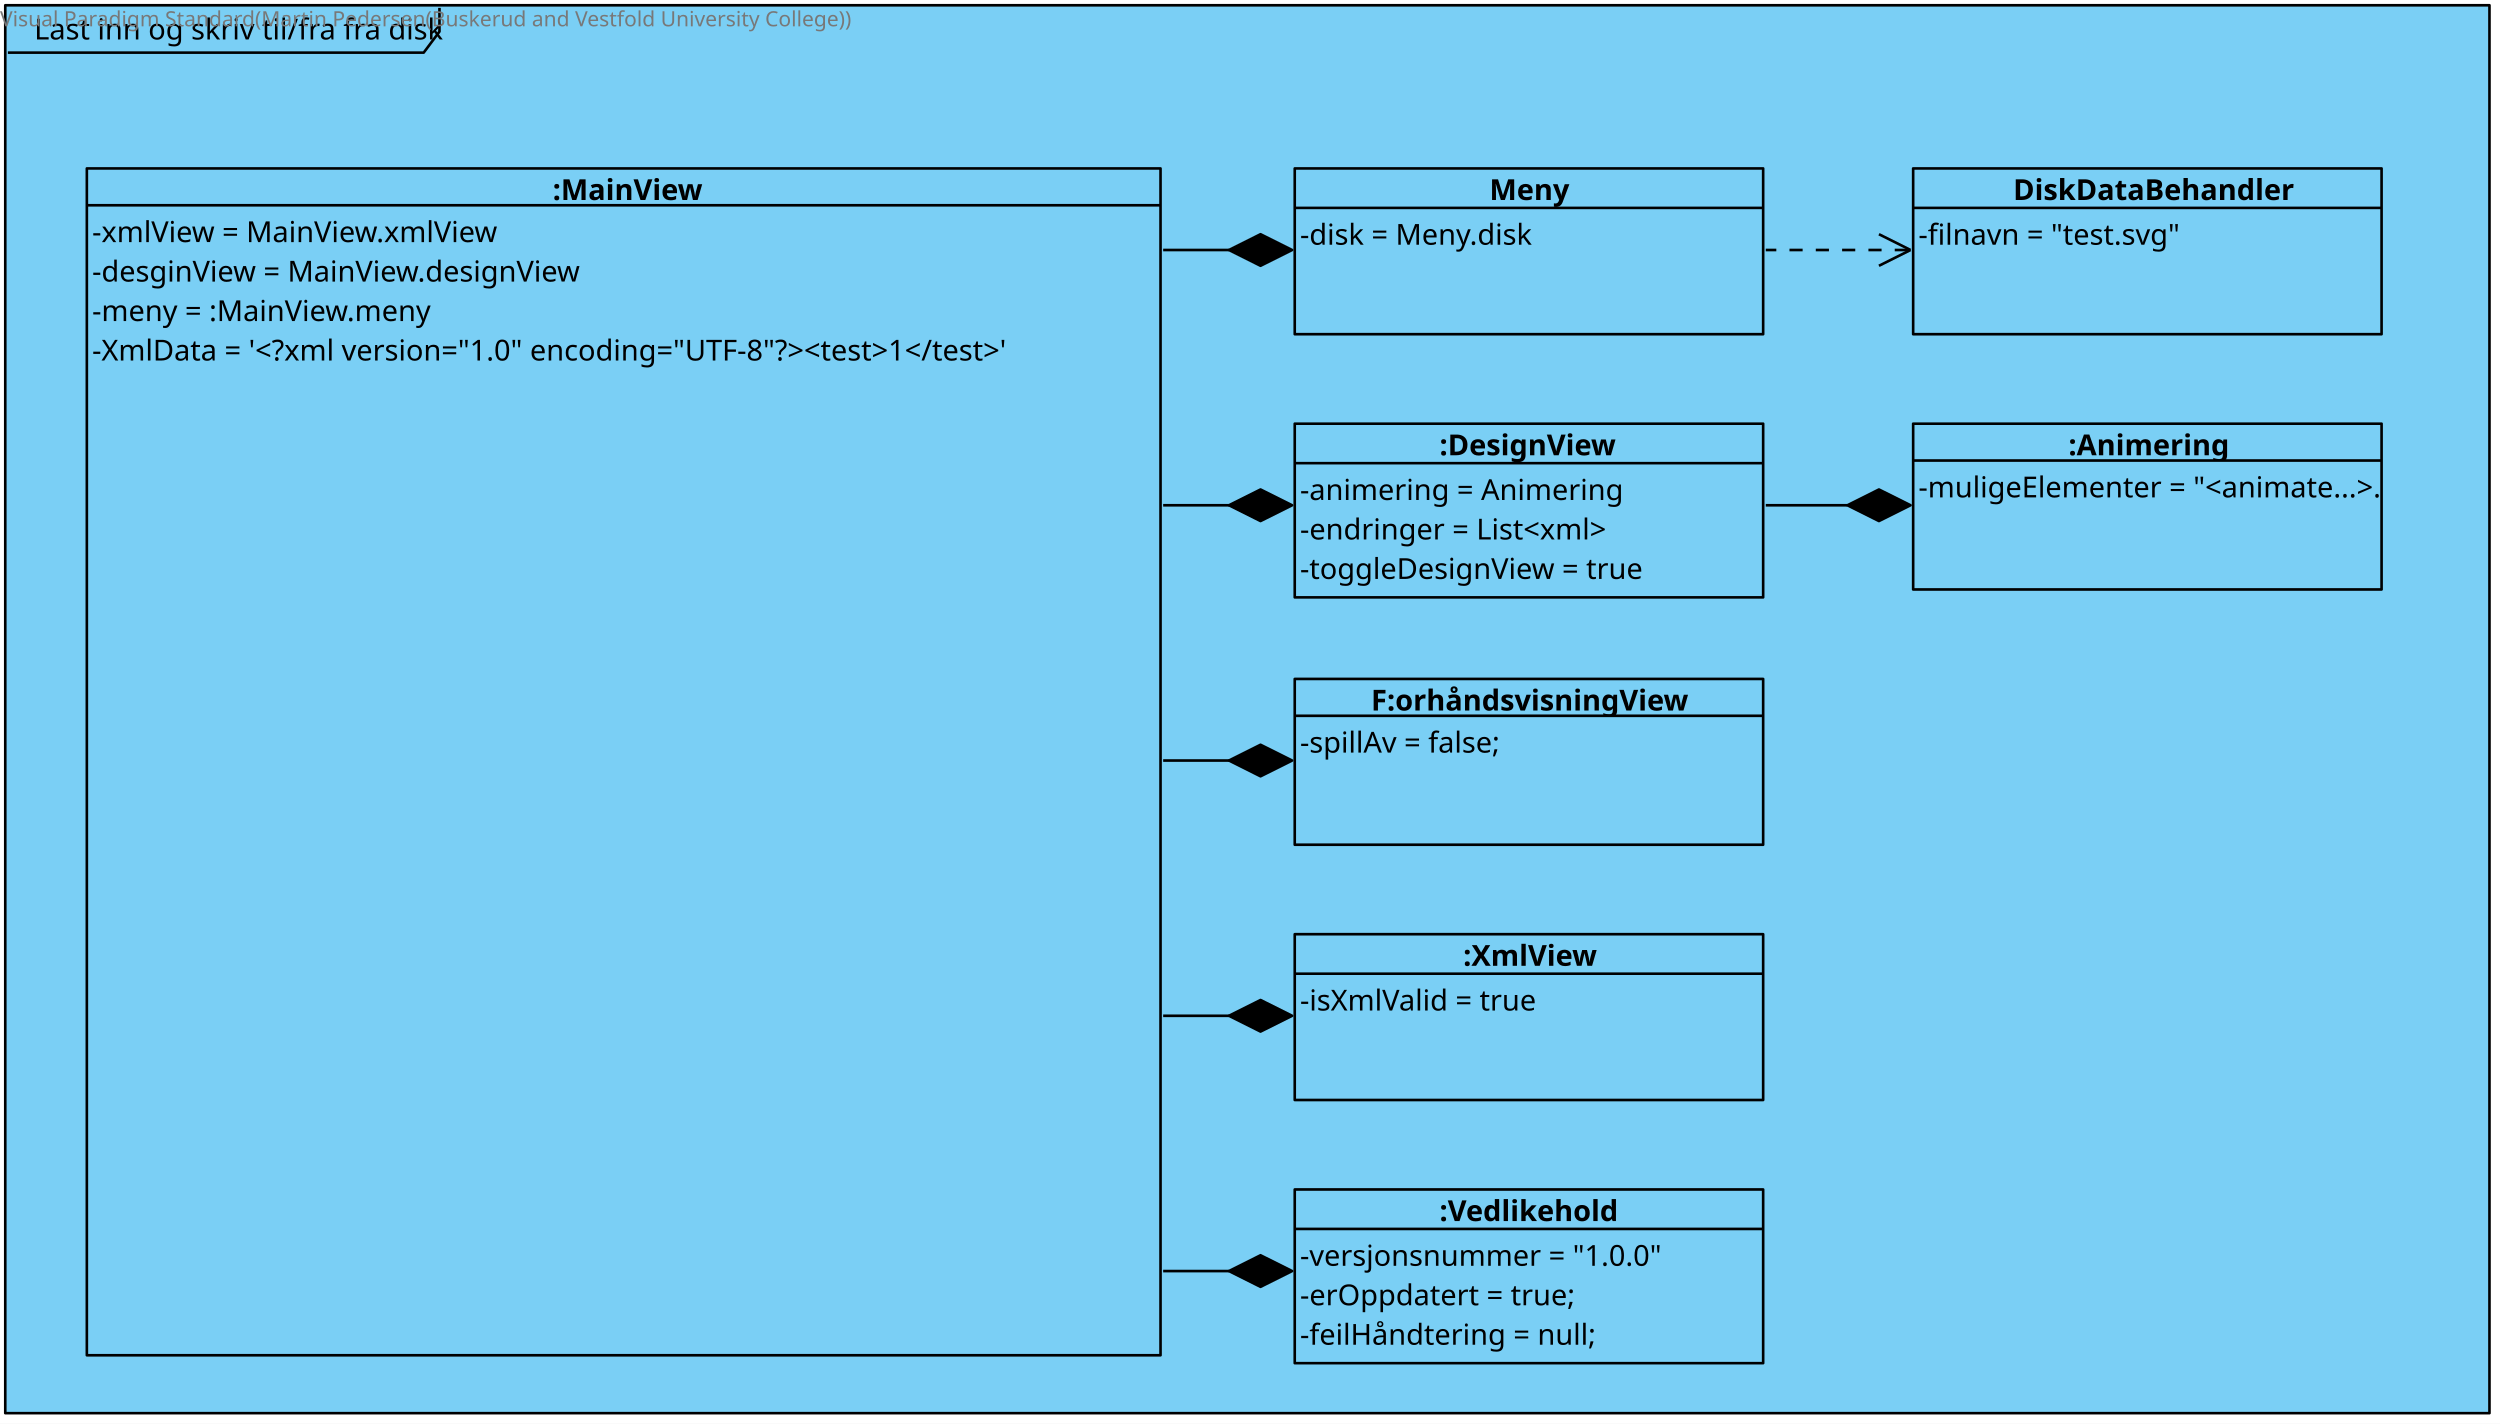
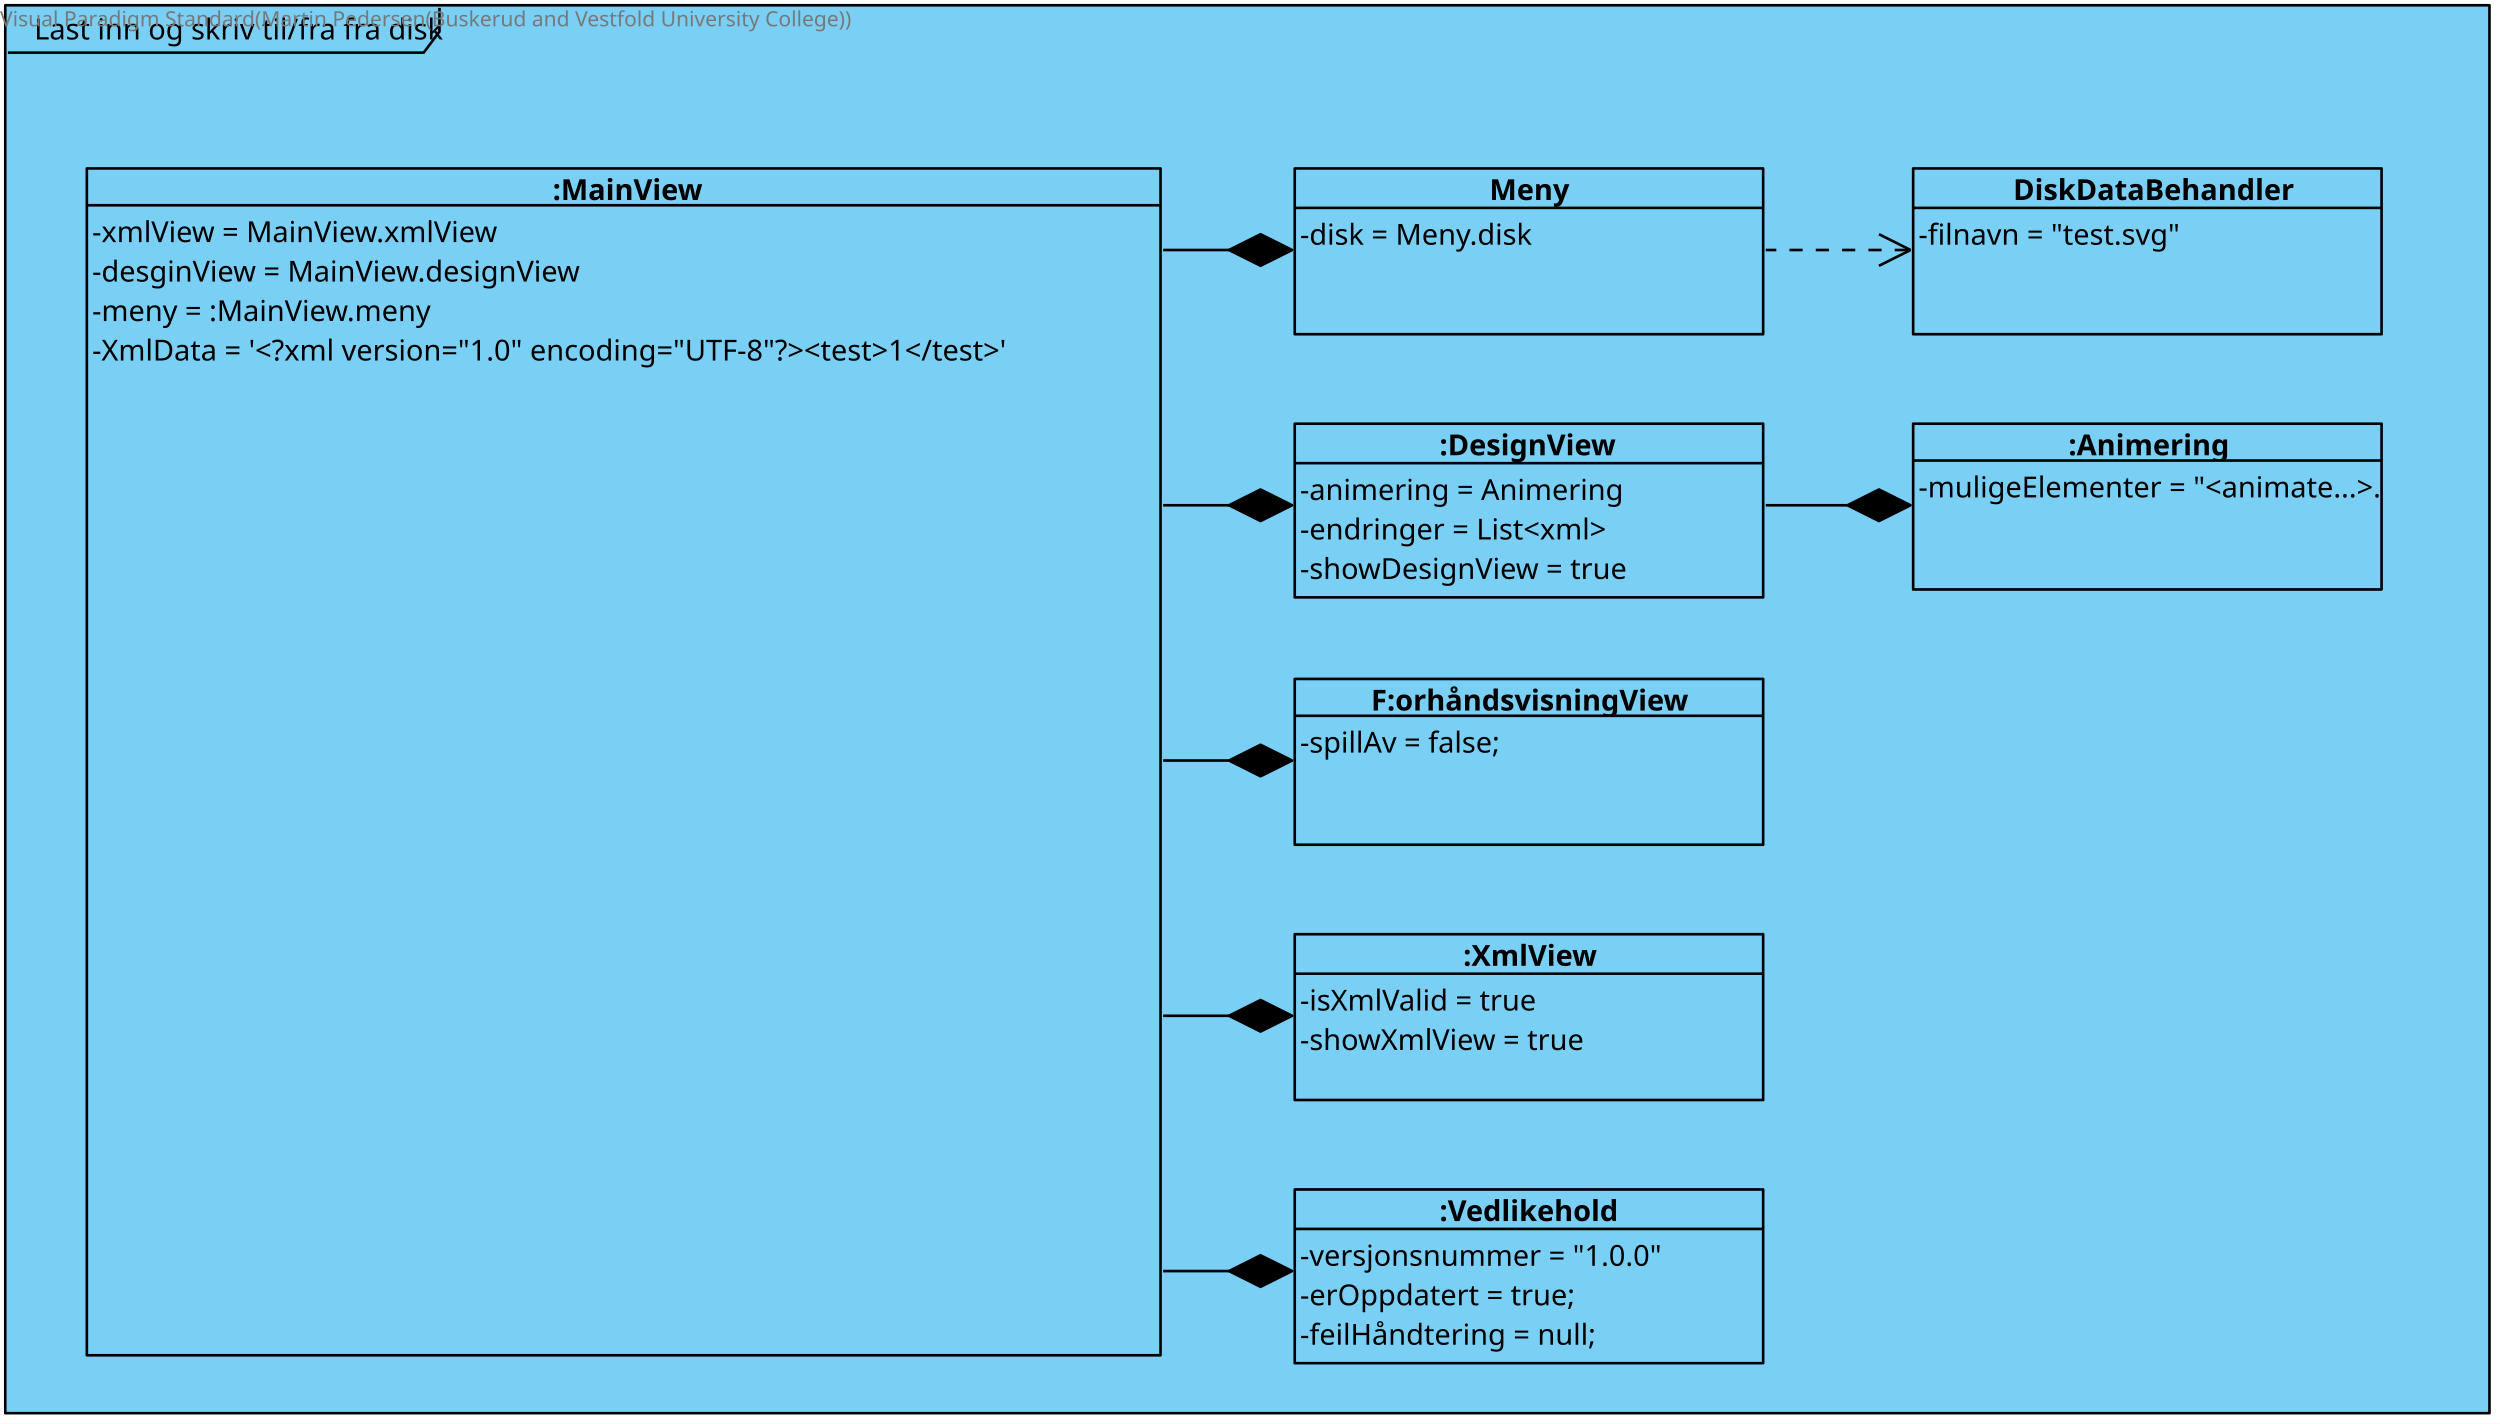
<svg xmlns="http://www.w3.org/2000/svg" fill-opacity="0" color-rendering="auto" color-interpolation="auto" text-rendering="auto" stroke="rgb(0,0,0)" stroke-linecap="square" width="950" stroke-miterlimit="10" shape-rendering="auto" stroke-opacity="0" fill="rgb(0,0,0)" stroke-dasharray="none" font-weight="normal" stroke-width="1" height="541" font-family="'Dialog'" font-style="normal" stroke-linejoin="miter" font-size="12" stroke-dashoffset="0" image-rendering="auto">
  <defs id="genericDefs" />
  <g>
    <defs id="defs1">
      <clipPath clipPathUnits="userSpaceOnUse" id="clipPath1">
        <path d="M-7 -7 L955 -7 L955 546 L-7 546 L-7 -7 Z" />
      </clipPath>
      <clipPath clipPathUnits="userSpaceOnUse" id="clipPath2">
        <path d="M0 0 L0 535 L944 535 L944 0 Z" />
      </clipPath>
      <clipPath clipPathUnits="userSpaceOnUse" id="clipPath3">
        <path d="M0 0 L0 18 L165 18 L165 0 Z" />
      </clipPath>
      <clipPath clipPathUnits="userSpaceOnUse" id="clipPath4">
        <path d="M-7 -7 L419 -7 L419 462 L-7 462 L-7 -7 Z" />
      </clipPath>
      <clipPath clipPathUnits="userSpaceOnUse" id="clipPath5">
        <path d="M0 0 L0 437 L408 437 L408 0 Z" />
      </clipPath>
      <clipPath clipPathUnits="userSpaceOnUse" id="clipPath6">
        <path d="M0 0 L0 14 L408 14 L408 0 Z" />
      </clipPath>
      <clipPath clipPathUnits="userSpaceOnUse" id="clipPath7">
        <path d="M-7 -7 L189 -7 L189 74 L-7 74 L-7 -7 Z" />
      </clipPath>
      <clipPath clipPathUnits="userSpaceOnUse" id="clipPath8">
        <path d="M0 0 L0 49 L178 49 L178 0 Z" />
      </clipPath>
      <clipPath clipPathUnits="userSpaceOnUse" id="clipPath9">
        <path d="M0 0 L0 14 L178 14 L178 0 Z" />
      </clipPath>
      <clipPath clipPathUnits="userSpaceOnUse" id="clipPath10">
        <path d="M0 0 L0 48 L178 48 L178 0 Z" />
      </clipPath>
      <clipPath clipPathUnits="userSpaceOnUse" id="clipPath11">
        <path d="M0 0 L0 15 L178 15 L178 0 Z" />
      </clipPath>
      <clipPath clipPathUnits="userSpaceOnUse" id="clipPath12">
        <path d="M-7 -7 L189 -7 L189 77 L-7 77 L-7 -7 Z" />
      </clipPath>
      <clipPath clipPathUnits="userSpaceOnUse" id="clipPath13">
        <path d="M0 0 L0 51 L178 51 L178 0 Z" />
      </clipPath>
      <clipPath clipPathUnits="userSpaceOnUse" id="clipPath14">
        <path d="M0 0 L103 0 L103 54 L0 54 L0 0 Z" />
      </clipPath>
      <clipPath clipPathUnits="userSpaceOnUse" id="clipPath15">
        <path d="M0 0 L0 54 L103 54 L103 0 Z" />
      </clipPath>
      <clipPath clipPathUnits="userSpaceOnUse" id="clipPath16">
        <path d="M0 0 L109 0 L109 54 L0 54 L0 0 Z" />
      </clipPath>
      <clipPath clipPathUnits="userSpaceOnUse" id="clipPath17">
        <path d="M0 0 L0 54 L109 54 L109 0 Z" />
      </clipPath>
      <clipPath clipPathUnits="userSpaceOnUse" id="clipPath18">
        <path d="M0 0 L153 0 L153 104 L0 104 L0 0 Z" />
      </clipPath>
      <clipPath clipPathUnits="userSpaceOnUse" id="clipPath19">
        <path d="M0 0 L0 104 L153 104 L153 0 Z" />
      </clipPath>
    </defs>
    <g fill="white" text-rendering="geometricPrecision" fill-opacity="1" stroke-opacity="1" stroke="white">
      <rect x="0" width="950" height="541" y="0" stroke="none" />
    </g>
    <g font-size="11" transform="translate(2,2)" fill-opacity="1" fill="rgb(122,207,245)" text-rendering="geometricPrecision" image-rendering="optimizeQuality" font-family="sans-serif" stroke="rgb(122,207,245)" stroke-opacity="1">
      <rect x="0" width="944" height="535" y="0" clip-path="url(#clipPath1)" stroke="none" />
    </g>
    <g stroke-linecap="butt" font-size="11" transform="translate(2,2)" fill-opacity="1" fill="black" text-rendering="geometricPrecision" image-rendering="optimizeQuality" font-family="sans-serif" stroke-linejoin="round" stroke="black" stroke-opacity="1" stroke-miterlimit="0">
      <rect fill="none" x="0" width="944" height="535" y="0" clip-path="url(#clipPath1)" />
      <path fill="none" d="M165 1 L165 10 L159 18 L1 18" clip-path="url(#clipPath2)" />
    </g>
    <g font-size="11" transform="translate(3,3)" fill-opacity="1" fill="black" text-rendering="geometricPrecision" image-rendering="optimizeQuality" font-family="sans-serif" stroke="black" stroke-opacity="1">
      <text x="10" xml:space="preserve" y="12" clip-path="url(#clipPath3)" stroke="none">Last inn og skriv til/fra fra disk</text>
    </g>
    <g font-size="11" transform="translate(33,64)" fill-opacity="1" fill="rgb(122,207,245)" text-rendering="geometricPrecision" image-rendering="optimizeQuality" font-family="sans-serif" stroke="rgb(122,207,245)" font-weight="bold" stroke-opacity="1">
      <rect x="0" width="408" height="451" y="0" clip-path="url(#clipPath4)" stroke="none" />
    </g>
    <g fill-opacity="1" text-rendering="geometricPrecision" stroke="black" stroke-linecap="butt" transform="translate(33,64)" stroke-miterlimit="0" stroke-opacity="1" fill="black" font-weight="bold" font-family="sans-serif" stroke-linejoin="round" font-size="11" image-rendering="optimizeQuality">
      <rect fill="none" x="0" width="408" height="451" y="0" clip-path="url(#clipPath4)" />
      <line y2="14" fill="none" x1="0" clip-path="url(#clipPath4)" x2="408" y1="14" />
    </g>
    <g font-size="11" transform="matrix(1,0,0,1,33,78)" fill-opacity="1" fill="black" text-rendering="geometricPrecision" image-rendering="optimizeQuality" font-family="sans-serif" stroke="black" stroke-opacity="1">
      <text x="2" xml:space="preserve" y="14" clip-path="url(#clipPath5)" stroke="none">-xmlView = MainView.xmlView</text>
    </g>
    <g font-size="11" transform="matrix(1,0,0,1,33,78)" fill-opacity="1" fill="black" text-rendering="geometricPrecision" image-rendering="optimizeQuality" font-family="sans-serif" stroke="black" stroke-opacity="1">
      <text x="2" xml:space="preserve" y="29" clip-path="url(#clipPath5)" stroke="none">-desginView = MainView.designView</text>
    </g>
    <g font-size="11" transform="matrix(1,0,0,1,33,78)" fill-opacity="1" fill="black" text-rendering="geometricPrecision" image-rendering="optimizeQuality" font-family="sans-serif" stroke="black" stroke-opacity="1">
      <text x="2" xml:space="preserve" y="44" clip-path="url(#clipPath5)" stroke="none">-meny = :MainView.meny</text>
    </g>
    <g font-size="11" transform="matrix(1,0,0,1,33,78)" fill-opacity="1" fill="black" text-rendering="geometricPrecision" image-rendering="optimizeQuality" font-family="sans-serif" stroke="black" stroke-opacity="1">
      <text x="2" xml:space="preserve" y="59" clip-path="url(#clipPath5)" stroke="none">-XmlData = '&lt;?xml version="1.0" encoding="UTF-8"?&gt;&lt;test&gt;1&lt;/test&gt;'</text>
    </g>
    <g font-size="11" transform="translate(33,64)" fill-opacity="1" fill="black" text-rendering="geometricPrecision" image-rendering="optimizeQuality" font-family="sans-serif" stroke="black" font-weight="bold" stroke-opacity="1">
      <text x="177" xml:space="preserve" y="12" clip-path="url(#clipPath6)" stroke="none">:MainView</text>
    </g>
    <g font-size="11" transform="translate(727,161)" fill-opacity="1" fill="rgb(122,207,245)" text-rendering="geometricPrecision" image-rendering="optimizeQuality" font-family="sans-serif" stroke="rgb(122,207,245)" font-weight="bold" stroke-opacity="1">
      <rect x="0" width="178" height="63" y="0" clip-path="url(#clipPath7)" stroke="none" />
    </g>
    <g fill-opacity="1" text-rendering="geometricPrecision" stroke="black" stroke-linecap="butt" transform="translate(727,161)" stroke-miterlimit="0" stroke-opacity="1" fill="black" font-weight="bold" font-family="sans-serif" stroke-linejoin="round" font-size="11" image-rendering="optimizeQuality">
      <rect fill="none" x="0" width="178" height="63" y="0" clip-path="url(#clipPath7)" />
      <line y2="14" fill="none" x1="0" clip-path="url(#clipPath7)" x2="178" y1="14" />
    </g>
    <g font-size="11" transform="matrix(1,0,0,1,727,175)" fill-opacity="1" fill="black" text-rendering="geometricPrecision" image-rendering="optimizeQuality" font-family="sans-serif" stroke="black" stroke-opacity="1">
      <text x="2" xml:space="preserve" y="14" clip-path="url(#clipPath8)" stroke="none">-muligeElementer = "&lt;animate...&gt;.&lt;...</text>
    </g>
    <g font-size="11" transform="translate(727,161)" fill-opacity="1" fill="black" text-rendering="geometricPrecision" image-rendering="optimizeQuality" font-family="sans-serif" stroke="black" font-weight="bold" stroke-opacity="1">
      <text x="59" xml:space="preserve" y="12" clip-path="url(#clipPath9)" stroke="none">:Animering</text>
    </g>
    <g font-size="11" transform="translate(492,355)" fill-opacity="1" fill="rgb(122,207,245)" text-rendering="geometricPrecision" image-rendering="optimizeQuality" font-family="sans-serif" stroke="rgb(122,207,245)" font-weight="bold" stroke-opacity="1">
      <rect x="0" width="178" height="63" y="0" clip-path="url(#clipPath7)" stroke="none" />
    </g>
    <g fill-opacity="1" text-rendering="geometricPrecision" stroke="black" stroke-linecap="butt" transform="translate(492,355)" stroke-miterlimit="0" stroke-opacity="1" fill="black" font-weight="bold" font-family="sans-serif" stroke-linejoin="round" font-size="11" image-rendering="optimizeQuality">
      <rect fill="none" x="0" width="178" height="63" y="0" clip-path="url(#clipPath7)" />
      <line y2="15" fill="none" x1="0" clip-path="url(#clipPath7)" x2="178" y1="15" />
    </g>
    <g font-size="11" transform="matrix(1,0,0,1,492,370)" fill-opacity="1" fill="black" text-rendering="geometricPrecision" image-rendering="optimizeQuality" font-family="sans-serif" stroke="black" stroke-opacity="1">
      <text x="2" xml:space="preserve" y="14" clip-path="url(#clipPath10)" stroke="none">-isXmlValid = true</text>
    </g>
+     <g font-size="11" transform="matrix(1,0,0,1,492,370)" fill-opacity="1" fill="black" text-rendering="geometricPrecision" image-rendering="optimizeQuality" font-family="sans-serif" stroke="black" stroke-opacity="1">
+       <text x="2" xml:space="preserve" y="29" clip-path="url(#clipPath10)" stroke="none">-showXmlView = true</text>
+     </g>
    <g font-size="11" transform="translate(492,355)" fill-opacity="1" fill="black" text-rendering="geometricPrecision" image-rendering="optimizeQuality" font-family="sans-serif" stroke="black" font-weight="bold" stroke-opacity="1">
      <text x="64" xml:space="preserve" y="12" clip-path="url(#clipPath11)" stroke="none">:XmlView</text>
    </g>
    <g font-size="11" transform="translate(492,161)" fill-opacity="1" fill="rgb(122,207,245)" text-rendering="geometricPrecision" image-rendering="optimizeQuality" font-family="sans-serif" stroke="rgb(122,207,245)" font-weight="bold" stroke-opacity="1">
      <rect x="0" width="178" height="66" y="0" clip-path="url(#clipPath12)" stroke="none" />
    </g>
    <g fill-opacity="1" text-rendering="geometricPrecision" stroke="black" stroke-linecap="butt" transform="translate(492,161)" stroke-miterlimit="0" stroke-opacity="1" fill="black" font-weight="bold" font-family="sans-serif" stroke-linejoin="round" font-size="11" image-rendering="optimizeQuality">
      <rect fill="none" x="0" width="178" height="66" y="0" clip-path="url(#clipPath12)" />
      <line y2="15" fill="none" x1="0" clip-path="url(#clipPath12)" x2="178" y1="15" />
    </g>
    <g font-size="11" transform="matrix(1,0,0,1,492,176)" fill-opacity="1" fill="black" text-rendering="geometricPrecision" image-rendering="optimizeQuality" font-family="sans-serif" stroke="black" stroke-opacity="1">
      <text x="2" xml:space="preserve" y="14" clip-path="url(#clipPath13)" stroke="none">-animering = Animering</text>
    </g>
    <g font-size="11" transform="matrix(1,0,0,1,492,176)" fill-opacity="1" fill="black" text-rendering="geometricPrecision" image-rendering="optimizeQuality" font-family="sans-serif" stroke="black" stroke-opacity="1">
      <text x="2" xml:space="preserve" y="29" clip-path="url(#clipPath13)" stroke="none">-endringer = List&lt;xml&gt;</text>
    </g>
    <g font-size="11" transform="matrix(1,0,0,1,492,176)" fill-opacity="1" fill="black" text-rendering="geometricPrecision" image-rendering="optimizeQuality" font-family="sans-serif" stroke="black" stroke-opacity="1">
-       <text x="2" xml:space="preserve" y="44" clip-path="url(#clipPath13)" stroke="none">-toggleDesignView = true</text>
+       <text x="2" xml:space="preserve" y="44" clip-path="url(#clipPath13)" stroke="none">-showDesignView = true</text>
    </g>
    <g font-size="11" transform="translate(492,161)" fill-opacity="1" fill="black" text-rendering="geometricPrecision" image-rendering="optimizeQuality" font-family="sans-serif" stroke="black" font-weight="bold" stroke-opacity="1">
      <text x="55" xml:space="preserve" y="12" clip-path="url(#clipPath11)" stroke="none">:DesignView</text>
    </g>
    <g font-size="11" transform="translate(492,64)" fill-opacity="1" fill="rgb(122,207,245)" text-rendering="geometricPrecision" image-rendering="optimizeQuality" font-family="sans-serif" stroke="rgb(122,207,245)" font-weight="bold" stroke-opacity="1">
      <rect x="0" width="178" height="63" y="0" clip-path="url(#clipPath7)" stroke="none" />
    </g>
    <g fill-opacity="1" text-rendering="geometricPrecision" stroke="black" stroke-linecap="butt" transform="translate(492,64)" stroke-miterlimit="0" stroke-opacity="1" fill="black" font-weight="bold" font-family="sans-serif" stroke-linejoin="round" font-size="11" image-rendering="optimizeQuality">
      <rect fill="none" x="0" width="178" height="63" y="0" clip-path="url(#clipPath7)" />
      <line y2="15" fill="none" x1="0" clip-path="url(#clipPath7)" x2="178" y1="15" />
    </g>
    <g font-size="11" transform="matrix(1,0,0,1,492,79)" fill-opacity="1" fill="black" text-rendering="geometricPrecision" image-rendering="optimizeQuality" font-family="sans-serif" stroke="black" stroke-opacity="1">
      <text x="2" xml:space="preserve" y="14" clip-path="url(#clipPath10)" stroke="none">-disk = Meny.disk</text>
    </g>
    <g font-size="11" transform="translate(492,64)" fill-opacity="1" fill="black" text-rendering="geometricPrecision" image-rendering="optimizeQuality" font-family="sans-serif" stroke="black" font-weight="bold" stroke-opacity="1">
      <text x="74" xml:space="preserve" y="12" clip-path="url(#clipPath11)" stroke="none">Meny</text>
    </g>
    <g font-size="11" transform="translate(727,64)" fill-opacity="1" fill="rgb(122,207,245)" text-rendering="geometricPrecision" image-rendering="optimizeQuality" font-family="sans-serif" stroke="rgb(122,207,245)" font-weight="bold" stroke-opacity="1">
      <rect x="0" width="178" height="63" y="0" clip-path="url(#clipPath7)" stroke="none" />
    </g>
    <g fill-opacity="1" text-rendering="geometricPrecision" stroke="black" stroke-linecap="butt" transform="translate(727,64)" stroke-miterlimit="0" stroke-opacity="1" fill="black" font-weight="bold" font-family="sans-serif" stroke-linejoin="round" font-size="11" image-rendering="optimizeQuality">
      <rect fill="none" x="0" width="178" height="63" y="0" clip-path="url(#clipPath7)" />
      <line y2="15" fill="none" x1="0" clip-path="url(#clipPath7)" x2="178" y1="15" />
    </g>
    <g font-size="11" transform="matrix(1,0,0,1,727,79)" fill-opacity="1" fill="black" text-rendering="geometricPrecision" image-rendering="optimizeQuality" font-family="sans-serif" stroke="black" stroke-opacity="1">
      <text x="2" xml:space="preserve" y="14" clip-path="url(#clipPath10)" stroke="none">-filnavn = "test.svg"</text>
    </g>
    <g font-size="11" transform="translate(727,64)" fill-opacity="1" fill="black" text-rendering="geometricPrecision" image-rendering="optimizeQuality" font-family="sans-serif" stroke="black" font-weight="bold" stroke-opacity="1">
      <text x="38" xml:space="preserve" y="12" clip-path="url(#clipPath11)" stroke="none">DiskDataBehandler</text>
    </g>
    <g font-size="11" transform="translate(492,452)" fill-opacity="1" fill="rgb(122,207,245)" text-rendering="geometricPrecision" image-rendering="optimizeQuality" font-family="sans-serif" stroke="rgb(122,207,245)" font-weight="bold" stroke-opacity="1">
      <rect x="0" width="178" height="66" y="0" clip-path="url(#clipPath12)" stroke="none" />
    </g>
    <g fill-opacity="1" text-rendering="geometricPrecision" stroke="black" stroke-linecap="butt" transform="translate(492,452)" stroke-miterlimit="0" stroke-opacity="1" fill="black" font-weight="bold" font-family="sans-serif" stroke-linejoin="round" font-size="11" image-rendering="optimizeQuality">
      <rect fill="none" x="0" width="178" height="66" y="0" clip-path="url(#clipPath12)" />
      <line y2="15" fill="none" x1="0" clip-path="url(#clipPath12)" x2="178" y1="15" />
    </g>
    <g font-size="11" transform="matrix(1,0,0,1,492,467)" fill-opacity="1" fill="black" text-rendering="geometricPrecision" image-rendering="optimizeQuality" font-family="sans-serif" stroke="black" stroke-opacity="1">
      <text x="2" xml:space="preserve" y="14" clip-path="url(#clipPath13)" stroke="none">-versjonsnummer = "1.0.0"</text>
    </g>
    <g font-size="11" transform="matrix(1,0,0,1,492,467)" fill-opacity="1" fill="black" text-rendering="geometricPrecision" image-rendering="optimizeQuality" font-family="sans-serif" stroke="black" stroke-opacity="1">
      <text x="2" xml:space="preserve" y="29" clip-path="url(#clipPath13)" stroke="none">-erOppdatert = true;</text>
    </g>
    <g font-size="11" transform="matrix(1,0,0,1,492,467)" fill-opacity="1" fill="black" text-rendering="geometricPrecision" image-rendering="optimizeQuality" font-family="sans-serif" stroke="black" stroke-opacity="1">
      <text x="2" xml:space="preserve" y="44" clip-path="url(#clipPath13)" stroke="none">-feilHåndtering = null;</text>
    </g>
    <g font-size="11" transform="translate(492,452)" fill-opacity="1" fill="black" text-rendering="geometricPrecision" image-rendering="optimizeQuality" font-family="sans-serif" stroke="black" font-weight="bold" stroke-opacity="1">
      <text x="55" xml:space="preserve" y="12" clip-path="url(#clipPath11)" stroke="none">:Vedlikehold</text>
    </g>
    <g font-size="11" transform="translate(492,258)" fill-opacity="1" fill="rgb(122,207,245)" text-rendering="geometricPrecision" image-rendering="optimizeQuality" font-family="sans-serif" stroke="rgb(122,207,245)" font-weight="bold" stroke-opacity="1">
      <rect x="0" width="178" height="63" y="0" clip-path="url(#clipPath7)" stroke="none" />
    </g>
    <g fill-opacity="1" text-rendering="geometricPrecision" stroke="black" stroke-linecap="butt" transform="translate(492,258)" stroke-miterlimit="0" stroke-opacity="1" fill="black" font-weight="bold" font-family="sans-serif" stroke-linejoin="round" font-size="11" image-rendering="optimizeQuality">
      <rect fill="none" x="0" width="178" height="63" y="0" clip-path="url(#clipPath7)" />
      <line y2="14" fill="none" x1="0" clip-path="url(#clipPath7)" x2="178" y1="14" />
    </g>
    <g font-size="11" transform="matrix(1,0,0,1,492,272)" fill-opacity="1" fill="black" text-rendering="geometricPrecision" image-rendering="optimizeQuality" font-family="sans-serif" stroke="black" stroke-opacity="1">
      <text x="2" xml:space="preserve" y="14" clip-path="url(#clipPath8)" stroke="none">-spillAv = false;</text>
    </g>
    <g font-size="11" transform="translate(492,258)" fill-opacity="1" fill="black" text-rendering="geometricPrecision" image-rendering="optimizeQuality" font-family="sans-serif" stroke="black" font-weight="bold" stroke-opacity="1">
      <text x="29" xml:space="preserve" y="12" clip-path="url(#clipPath9)" stroke="none">F:orhåndsvisningView</text>
    </g>
    <g stroke-linecap="butt" font-size="11" transform="translate(417,361)" fill-opacity="1" fill="black" text-rendering="geometricPrecision" image-rendering="optimizeQuality" font-family="sans-serif" stroke-linejoin="round" stroke="black" stroke-opacity="1">
      <line y2="25" fill="none" x1="50" clip-path="url(#clipPath15)" x2="25" y1="25" />
      <polygon points=" 74 25 62 19 50 25 62 31" clip-path="url(#clipPath15)" stroke="none" />
      <polygon fill="none" points=" 74 25 62 19 50 25 62 31" clip-path="url(#clipPath15)" />
    </g>
    <g stroke-linecap="butt" font-size="11" transform="translate(417,167)" fill-opacity="1" fill="black" text-rendering="geometricPrecision" image-rendering="optimizeQuality" font-family="sans-serif" stroke-linejoin="round" stroke="black" stroke-opacity="1">
      <line y2="25" fill="none" x1="50" clip-path="url(#clipPath15)" x2="25" y1="25" />
      <polygon points=" 74 25 62 19 50 25 62 31" clip-path="url(#clipPath15)" stroke="none" />
      <polygon fill="none" points=" 74 25 62 19 50 25 62 31" clip-path="url(#clipPath15)" />
    </g>
    <g stroke-linecap="butt" font-size="11" transform="translate(646,167)" fill-opacity="1" fill="black" text-rendering="geometricPrecision" image-rendering="optimizeQuality" font-family="sans-serif" stroke-linejoin="round" stroke="black" stroke-opacity="1">
      <line y2="25" fill="none" x1="25" clip-path="url(#clipPath17)" x2="56" y1="25" />
      <polygon points=" 80 25 68 19 56 25 68 31" clip-path="url(#clipPath17)" stroke="none" />
      <polygon fill="none" points=" 80 25 68 19 56 25 68 31" clip-path="url(#clipPath17)" />
    </g>
    <g stroke-linecap="butt" font-size="11" transform="translate(417,70)" fill-opacity="1" fill="black" text-rendering="geometricPrecision" image-rendering="optimizeQuality" font-family="sans-serif" stroke-linejoin="round" stroke="black" stroke-opacity="1">
      <line y2="25" fill="none" x1="25" clip-path="url(#clipPath15)" x2="50" y1="25" />
      <polygon points=" 74 25 62 19 50 25 62 31" clip-path="url(#clipPath15)" stroke="none" />
      <polygon fill="none" points=" 74 25 62 19 50 25 62 31" clip-path="url(#clipPath15)" />
    </g>
    <g fill-opacity="1" text-rendering="geometricPrecision" stroke="black" stroke-linecap="butt" transform="translate(646,70)" stroke-opacity="1" fill="black" stroke-dasharray="5" font-family="sans-serif" stroke-linejoin="round" font-size="11" stroke-dashoffset="1" image-rendering="optimizeQuality">
      <line y2="25" fill="none" x1="25" clip-path="url(#clipPath17)" x2="80" y1="25" />
      <line clip-path="url(#clipPath17)" stroke-dashoffset="0" fill="none" x1="80" x2="68" y1="25" y2="19" stroke-dasharray="none" />
      <line clip-path="url(#clipPath17)" stroke-dashoffset="0" fill="none" x1="80" x2="68" y1="25" y2="31" stroke-dasharray="none" />
    </g>
    <g stroke-linecap="butt" font-size="11" transform="translate(417,458)" fill-opacity="1" fill="black" text-rendering="geometricPrecision" image-rendering="optimizeQuality" font-family="sans-serif" stroke-linejoin="round" stroke="black" stroke-opacity="1">
      <line y2="25" fill="none" x1="25" clip-path="url(#clipPath15)" x2="50" y1="25" />
      <polygon points=" 74 25 62 19 50 25 62 31" clip-path="url(#clipPath15)" stroke="none" />
      <polygon fill="none" points=" 74 25 62 19 50 25 62 31" clip-path="url(#clipPath15)" />
    </g>
    <g stroke-linecap="butt" font-size="11" transform="translate(392,239)" fill-opacity="1" fill="black" text-rendering="geometricPrecision" image-rendering="optimizeQuality" font-family="sans-serif" stroke-linejoin="round" stroke="black" stroke-opacity="1">
      <line y2="50" fill="none" x1="50" clip-path="url(#clipPath19)" x2="75" y1="50" />
      <polygon points=" 99 50 87 44 75 50 87 56" clip-path="url(#clipPath19)" stroke="none" />
      <polygon fill="none" points=" 99 50 87 44 75 50 87 56" clip-path="url(#clipPath19)" />
    </g>
    <g font-size="8" fill-opacity="1" fill="rgb(120,120,120)" text-rendering="geometricPrecision" image-rendering="optimizeQuality" stroke="rgb(120,120,120)" stroke-opacity="1">
      <text x="0" xml:space="preserve" y="10" stroke="none">Visual Paradigm Standard(Martin Pedersen(Buskerud and Vestfold University College))</text>
    </g>
  </g>
</svg>
